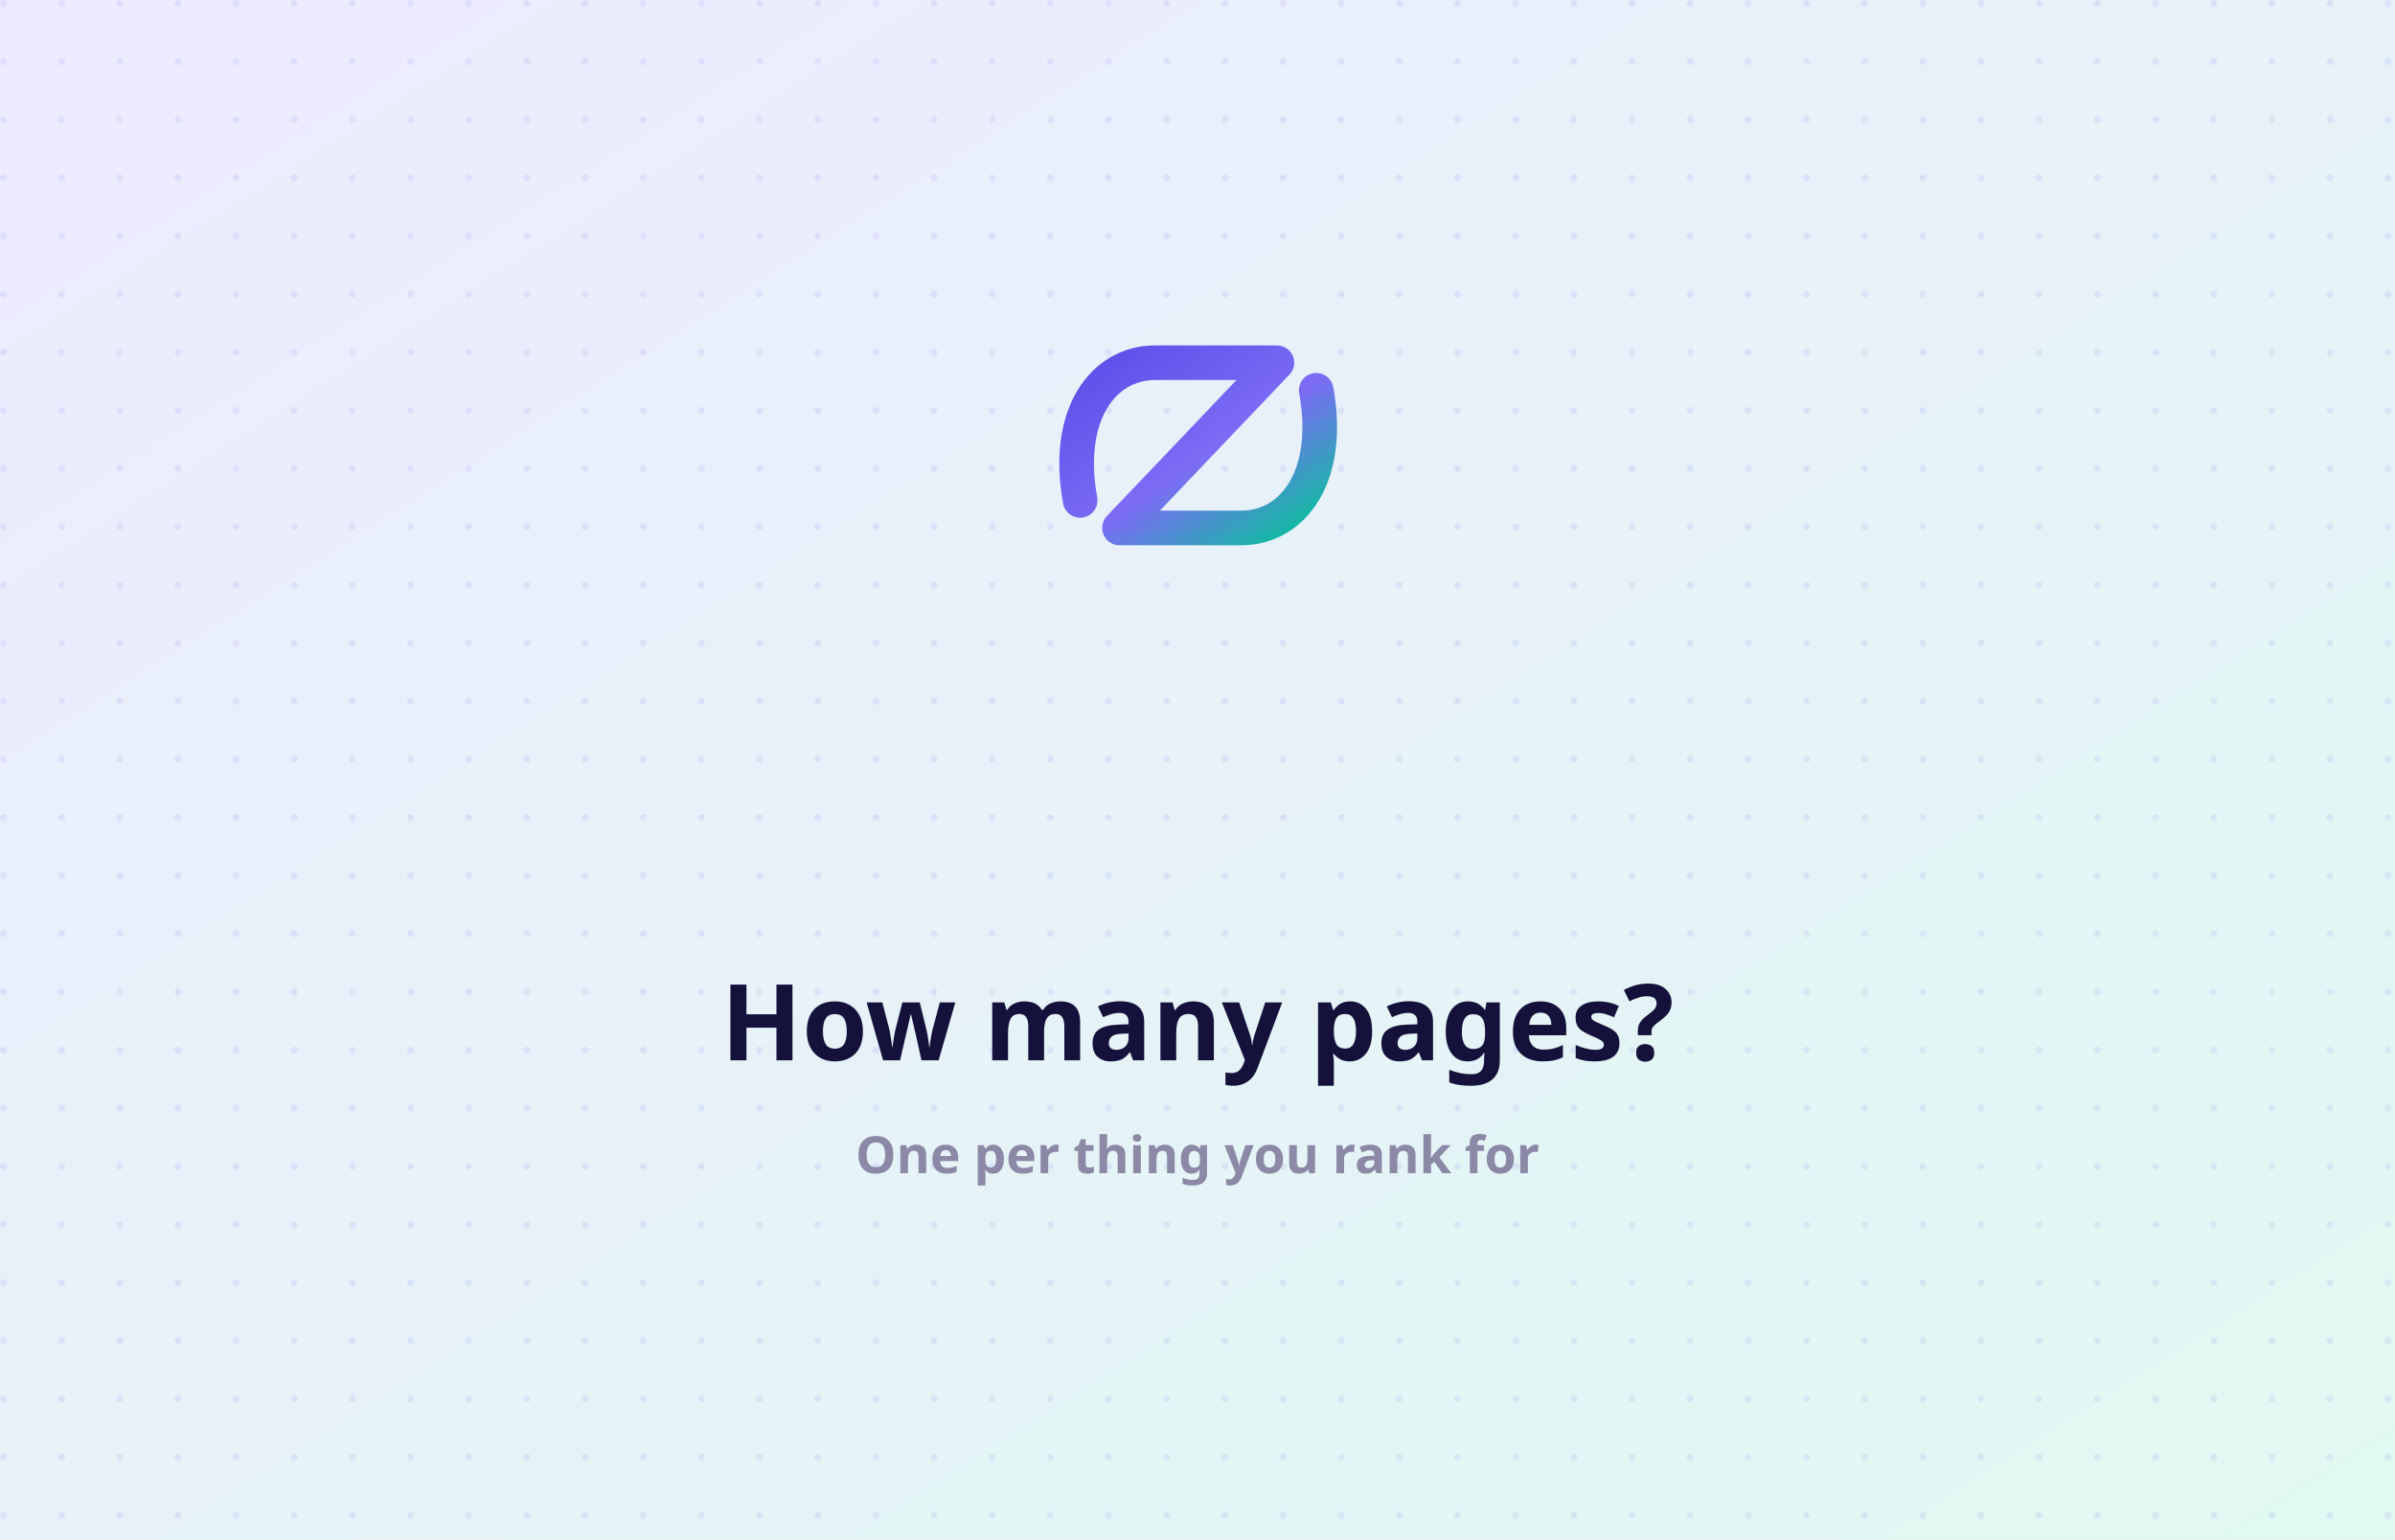
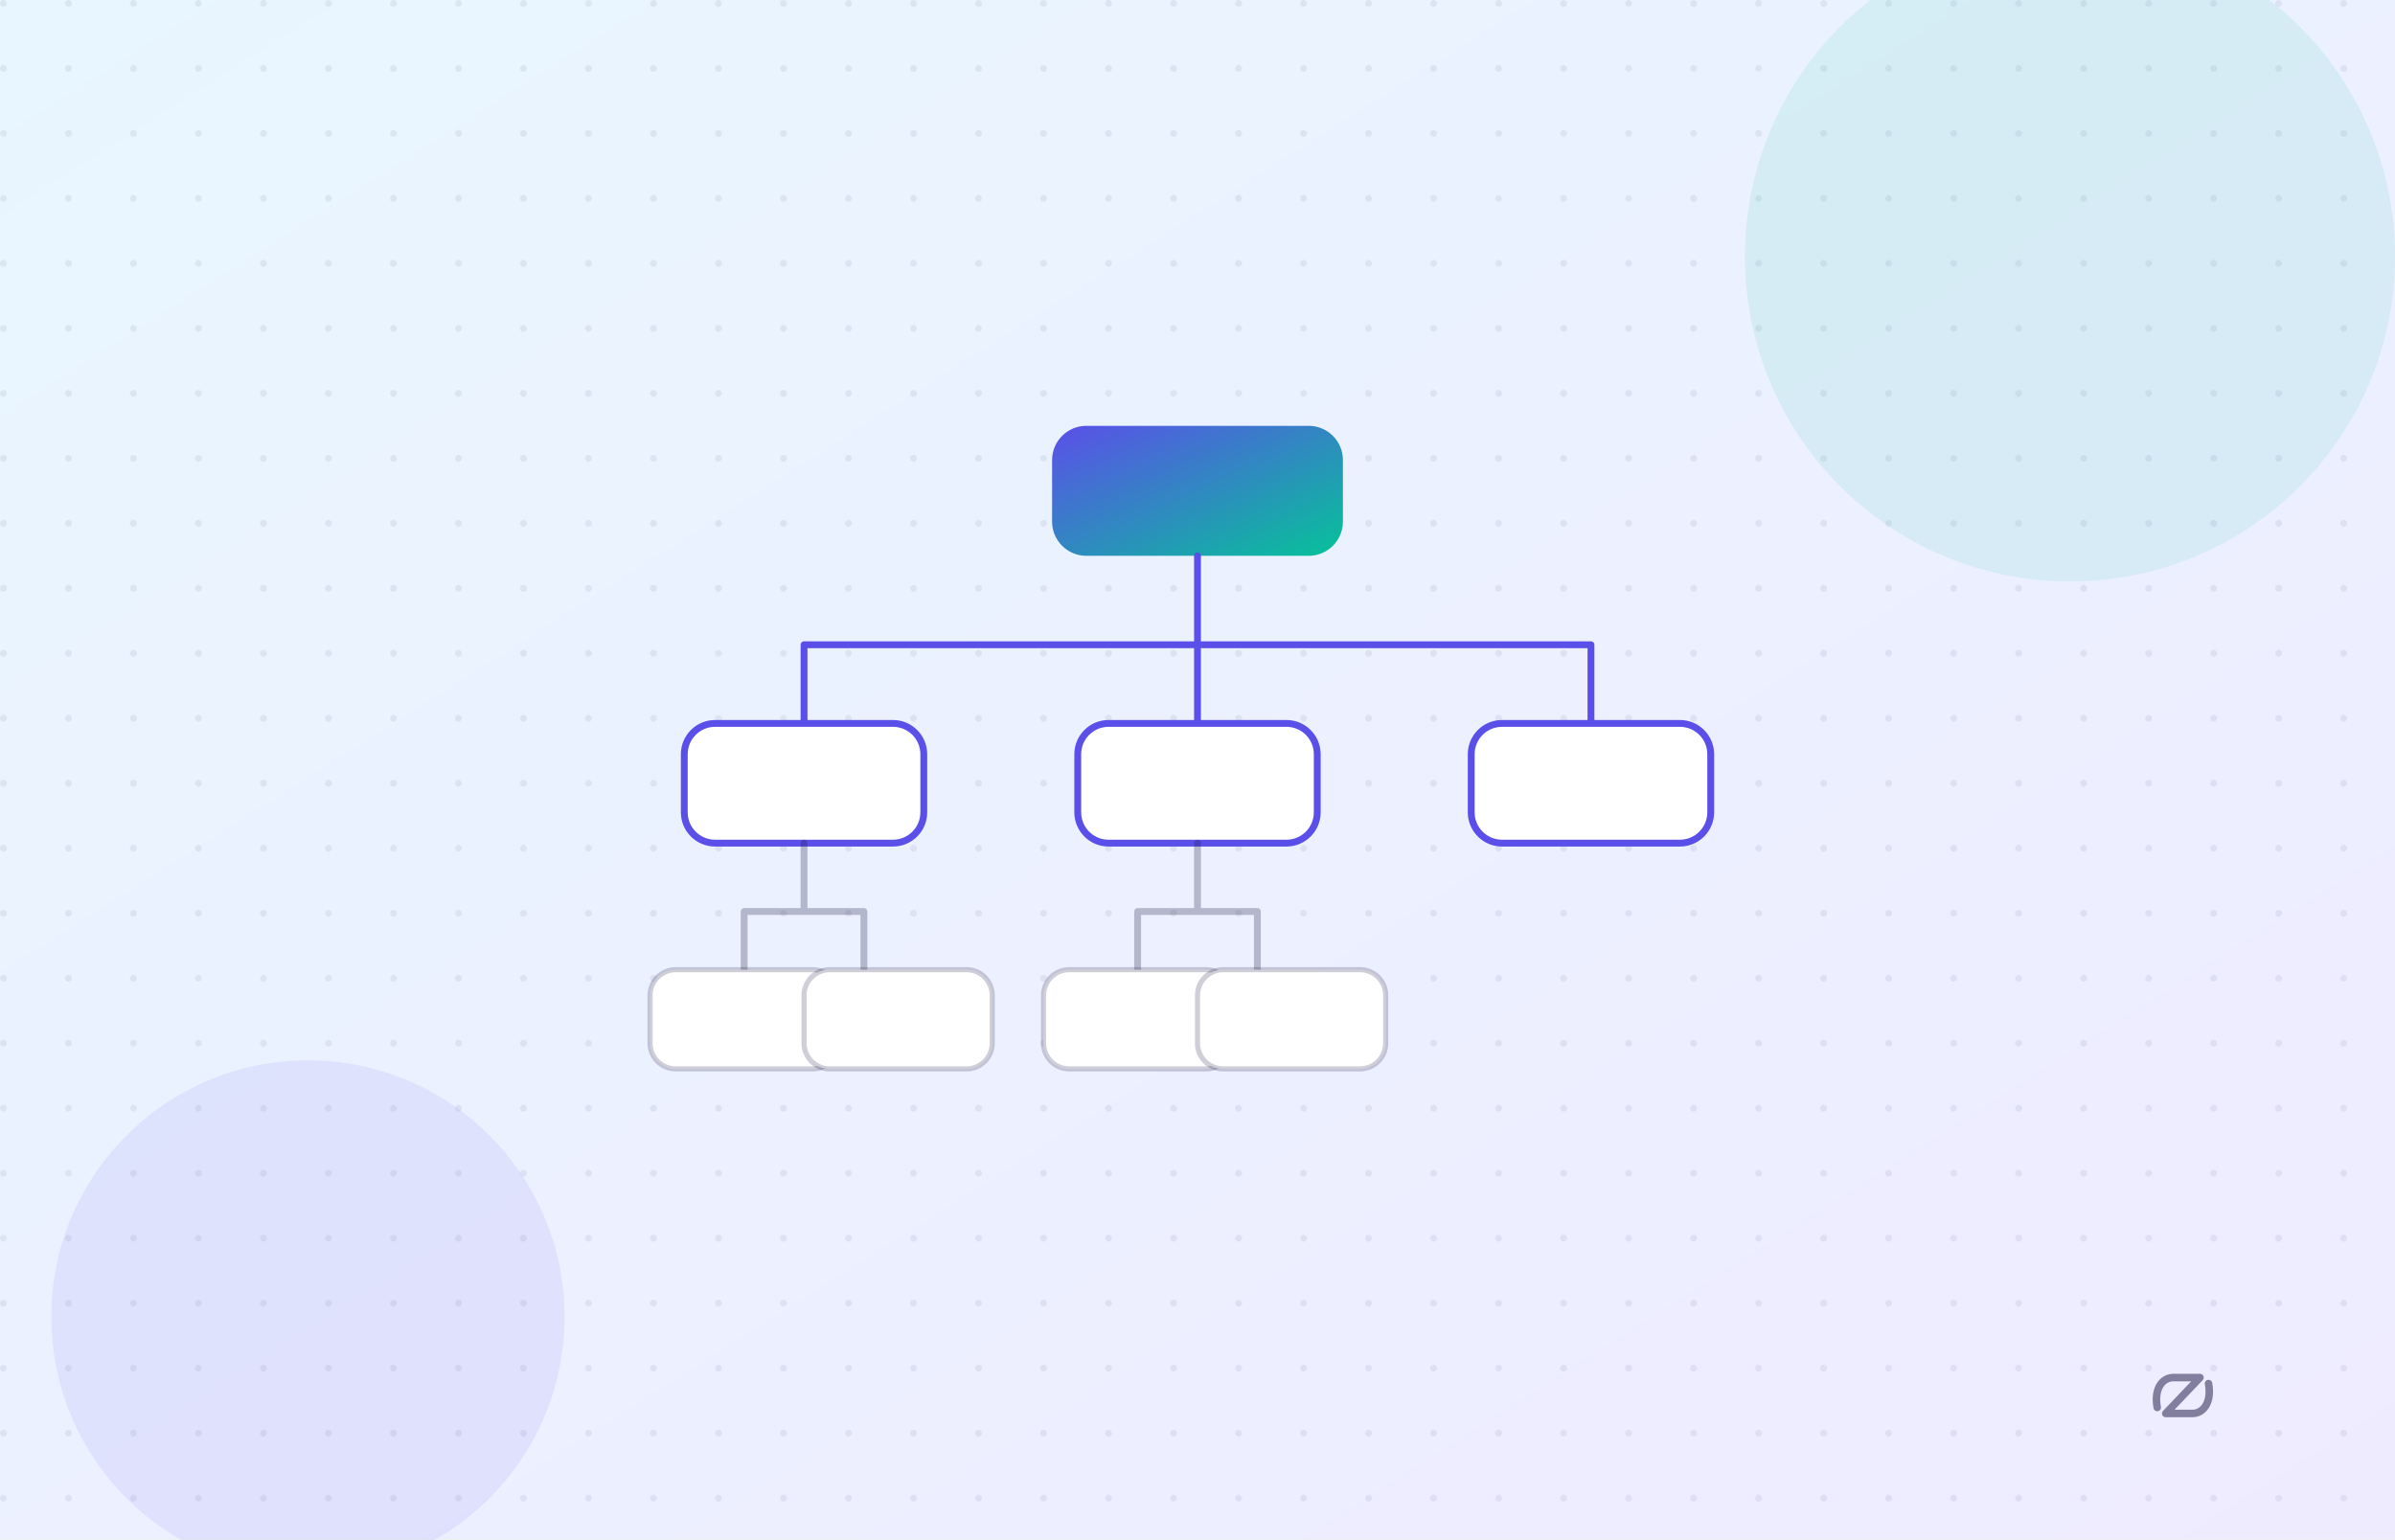
- <svg xmlns="http://www.w3.org/2000/svg" viewBox="0 0 1400 900" width="1400" height="900">
+ <svg xmlns="http://www.w3.org/2000/svg" viewBox="0 0 1400 900" width="1400" height="900" role="img">
  <defs>
    <linearGradient id="bg" x1="0" y1="0" x2="1" y2="1">
-       <stop offset="0" stop-color="#EDEBFF" />
-       <stop offset="1" stop-color="#E0F9F2" />
+       <stop offset="0" stop-color="#E8F6FF" />
+       <stop offset="1" stop-color="#EFEBFF" />
    </linearGradient>
-     <linearGradient id="s" x1="0" y1="0" x2="1" y2="1">
-       <stop stop-color="#5B4FE9" />
-       <stop offset=".55" stop-color="#7C6CF5" />
+     <linearGradient id="g1" x1="0" y1="0" x2="1" y2="1">
+       <stop offset="0" stop-color="#5B4FE9" />
      <stop offset="1" stop-color="#06C299" />
    </linearGradient>
-     <pattern id="d" width="34" height="34" patternUnits="userSpaceOnUse">
-       <circle cx="2" cy="2" r="2" fill="#5B4FE9" opacity=".10" />
+     <pattern id="dots" width="38" height="38" patternUnits="userSpaceOnUse">
+       <circle cx="2" cy="2" r="2" fill="#14123B" opacity=".07" />
    </pattern>
  </defs>
  <rect width="1400" height="900" fill="url(#bg)" />
-   <rect width="1400" height="900" fill="url(#d)" />
-   <g transform="translate(590 150) scale(4.6)">
-     <path d="M9 31C7 20 12 13.5 18.5 13.5H34L14 34.5H29.5C36 34.5 41 28 39 17" fill="none" stroke="url(#s)" stroke-width="4.4" stroke-linecap="round" stroke-linejoin="round" />
+   <rect width="1400" height="900" fill="url(#dots)" />
+   <circle cx="1210" cy="150" r="190" fill="#06C299" opacity=".10" />
+   <circle cx="180" cy="770" r="150" fill="#5B4FE9" opacity=".09" />
+   <g transform="translate(350 215)">
+     <rect x="265" y="34" width="170" height="76" rx="20" fill="url(#g1)" />
+     <path d="M350 110v52M120 162h460M120 162v46M350 162v46M580 162v46" stroke="#5B4FE9" stroke-width="4" stroke-linecap="round" />
+     <rect x="50" y="208" width="140" height="70" rx="18" fill="#fff" stroke="#5B4FE9" stroke-width="4" />
+     <rect x="280" y="208" width="140" height="70" rx="18" fill="#fff" stroke="#5B4FE9" stroke-width="4" />
+     <rect x="510" y="208" width="140" height="70" rx="18" fill="#fff" stroke="#5B4FE9" stroke-width="4" />
+     <path d="M120 278v40M85 318h70M85 318v34M155 318v34M350 278v40M315 318h70M315 318v34M385 318v34" stroke="rgba(20,18,59,0.26)" stroke-width="4" stroke-linecap="round" />
+     <rect x="30" y="352" width="110" height="58" rx="15" fill="#fff" stroke="rgba(20,18,59,0.2)" stroke-width="3" />
+     <rect x="120" y="352" width="110" height="58" rx="15" fill="#fff" stroke="rgba(20,18,59,0.2)" stroke-width="3" />
+     <rect x="260" y="352" width="110" height="58" rx="15" fill="#fff" stroke="rgba(20,18,59,0.2)" stroke-width="3" />
+     <rect x="350" y="352" width="110" height="58" rx="15" fill="#fff" stroke="rgba(20,18,59,0.2)" stroke-width="3" />
  </g>
-   <text x="700" y="620" text-anchor="middle" font-family="Sora, Segoe UI, sans-serif" font-weight="800" font-size="62" fill="#14123B">How many pages?</text>
-   <text x="700" y="686" text-anchor="middle" font-family="Manrope, Segoe UI, sans-serif" font-weight="600" font-size="30" fill="#8B89A6">One per thing you rank for</text>
+   <g transform="translate(1252 792)" opacity=".5">
+     <path d="M9 31C7 20 12 13.5 18.5 13.5H34L14 34.5H29.5C36 34.5 41 28 39 17" fill="none" stroke="#14123B" stroke-width="4.4" stroke-linecap="round" stroke-linejoin="round" />
+   </g>
</svg>
